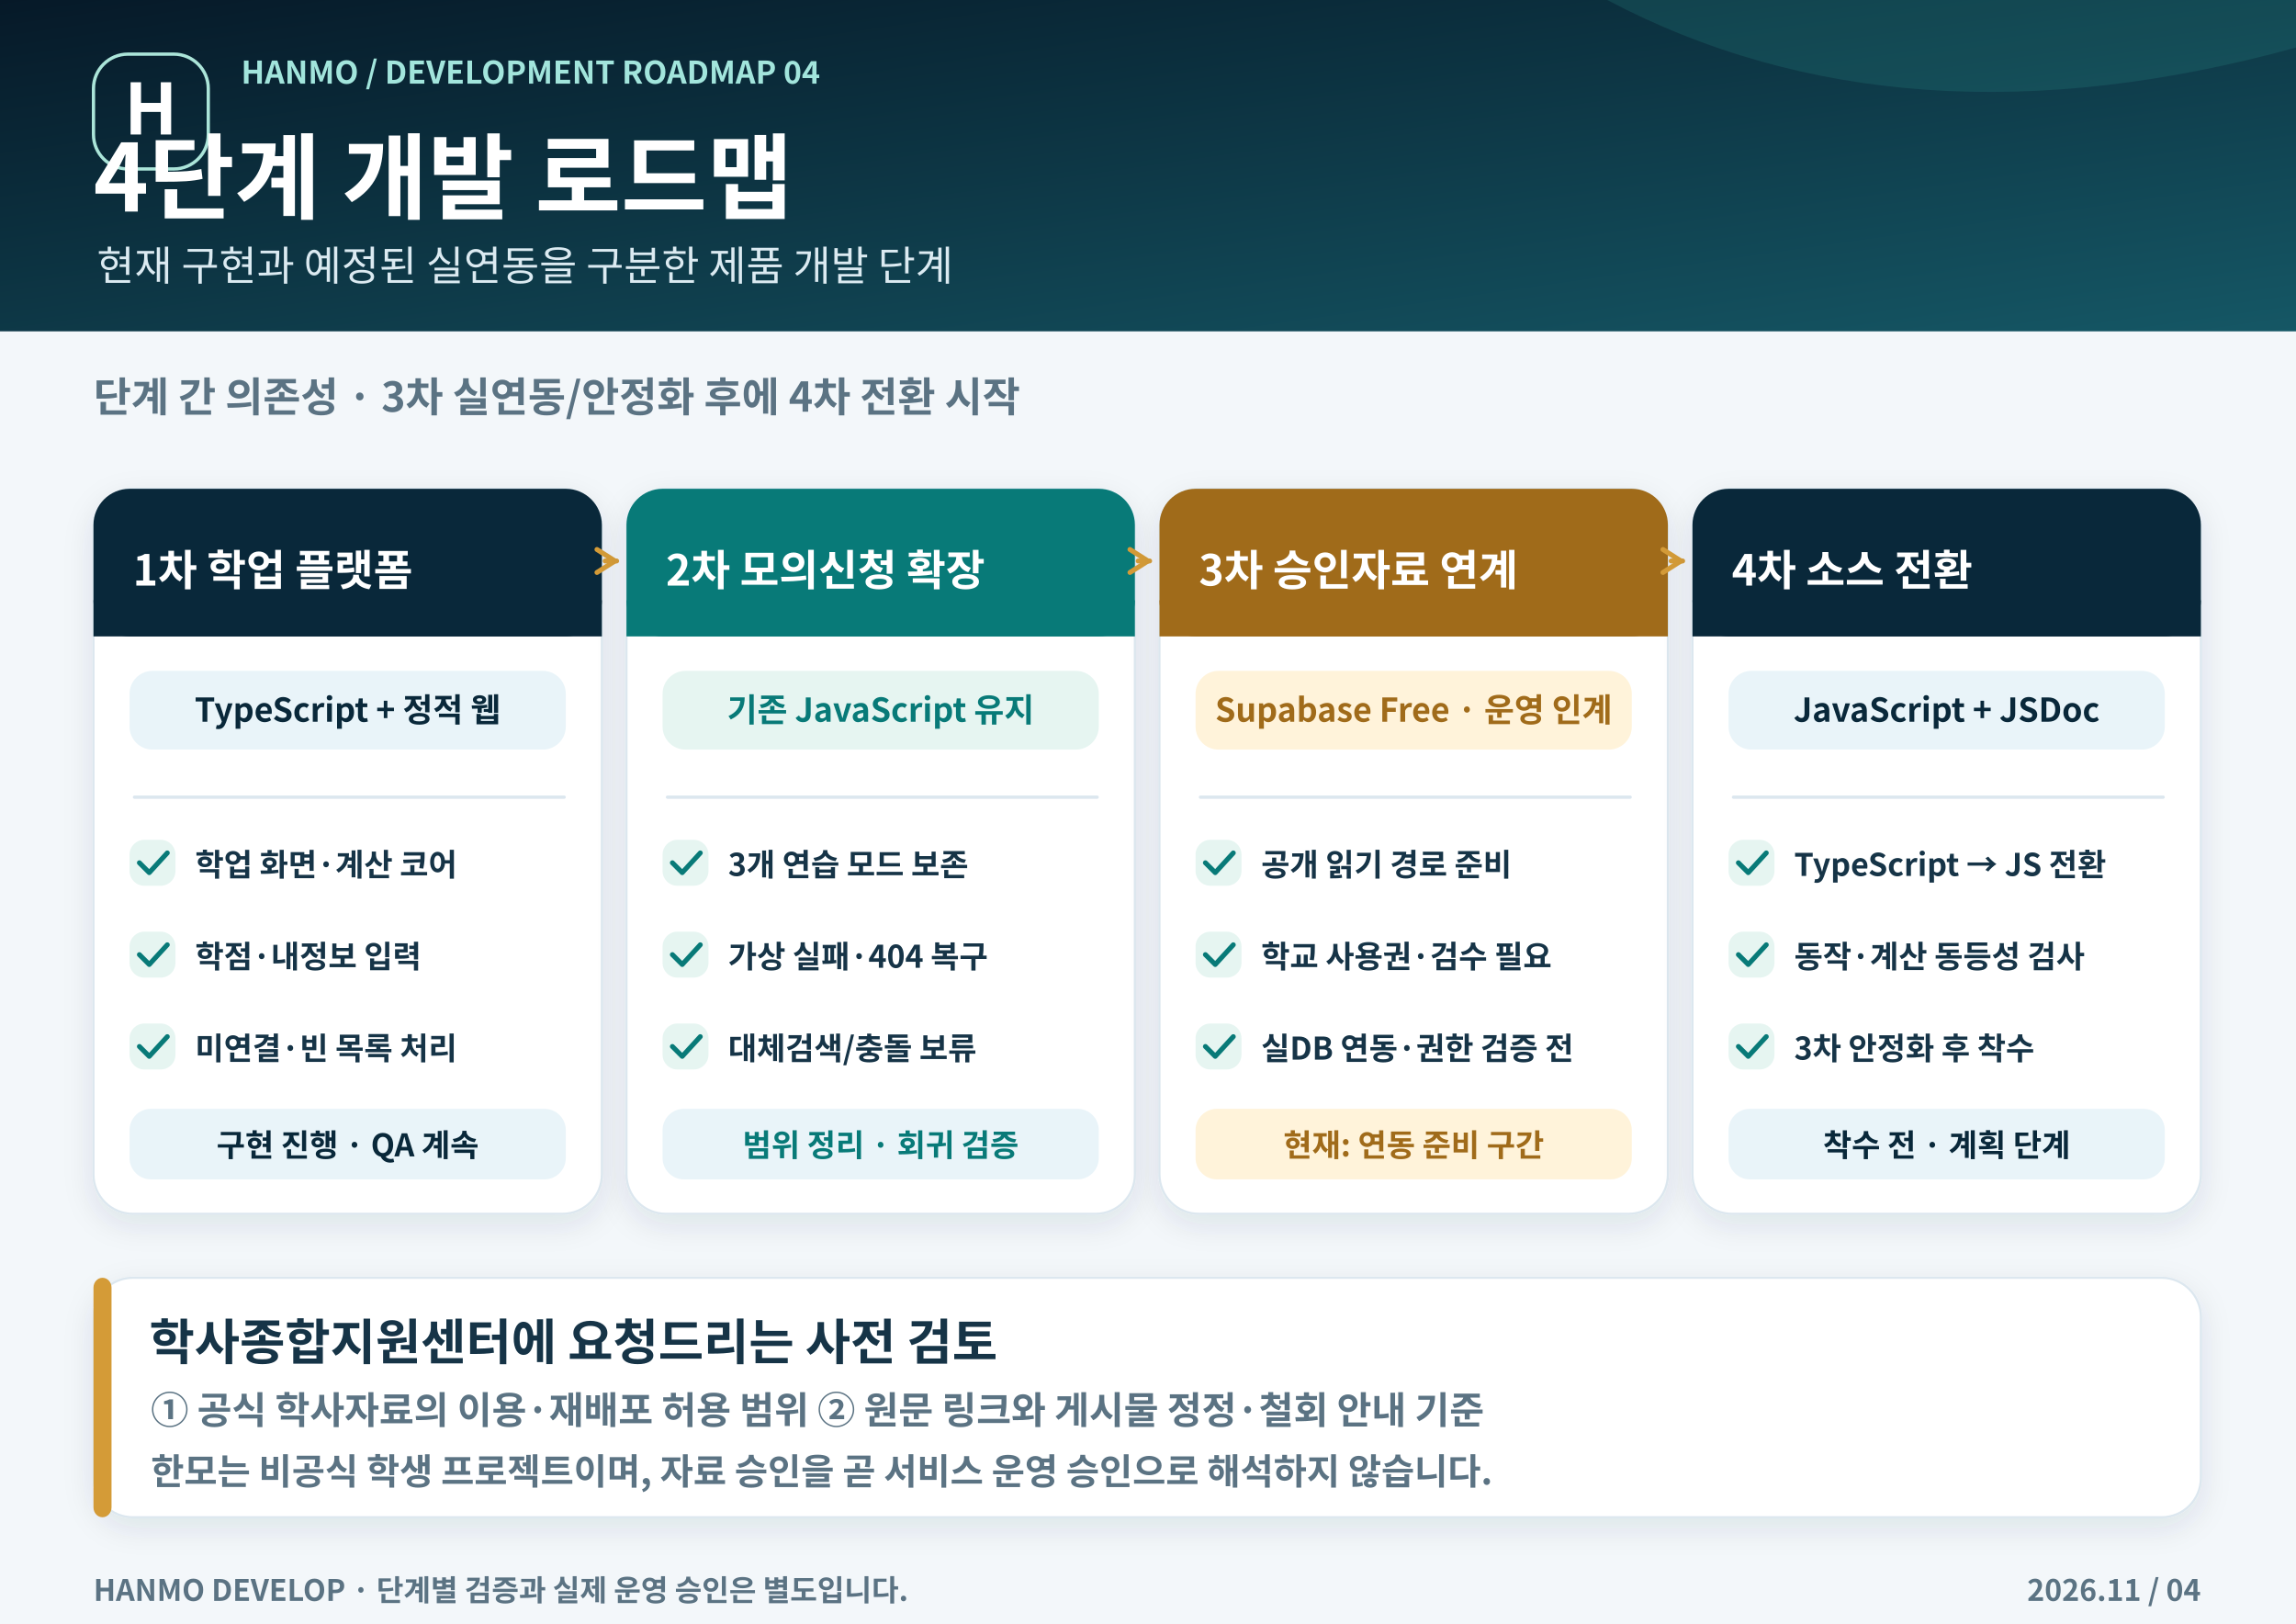
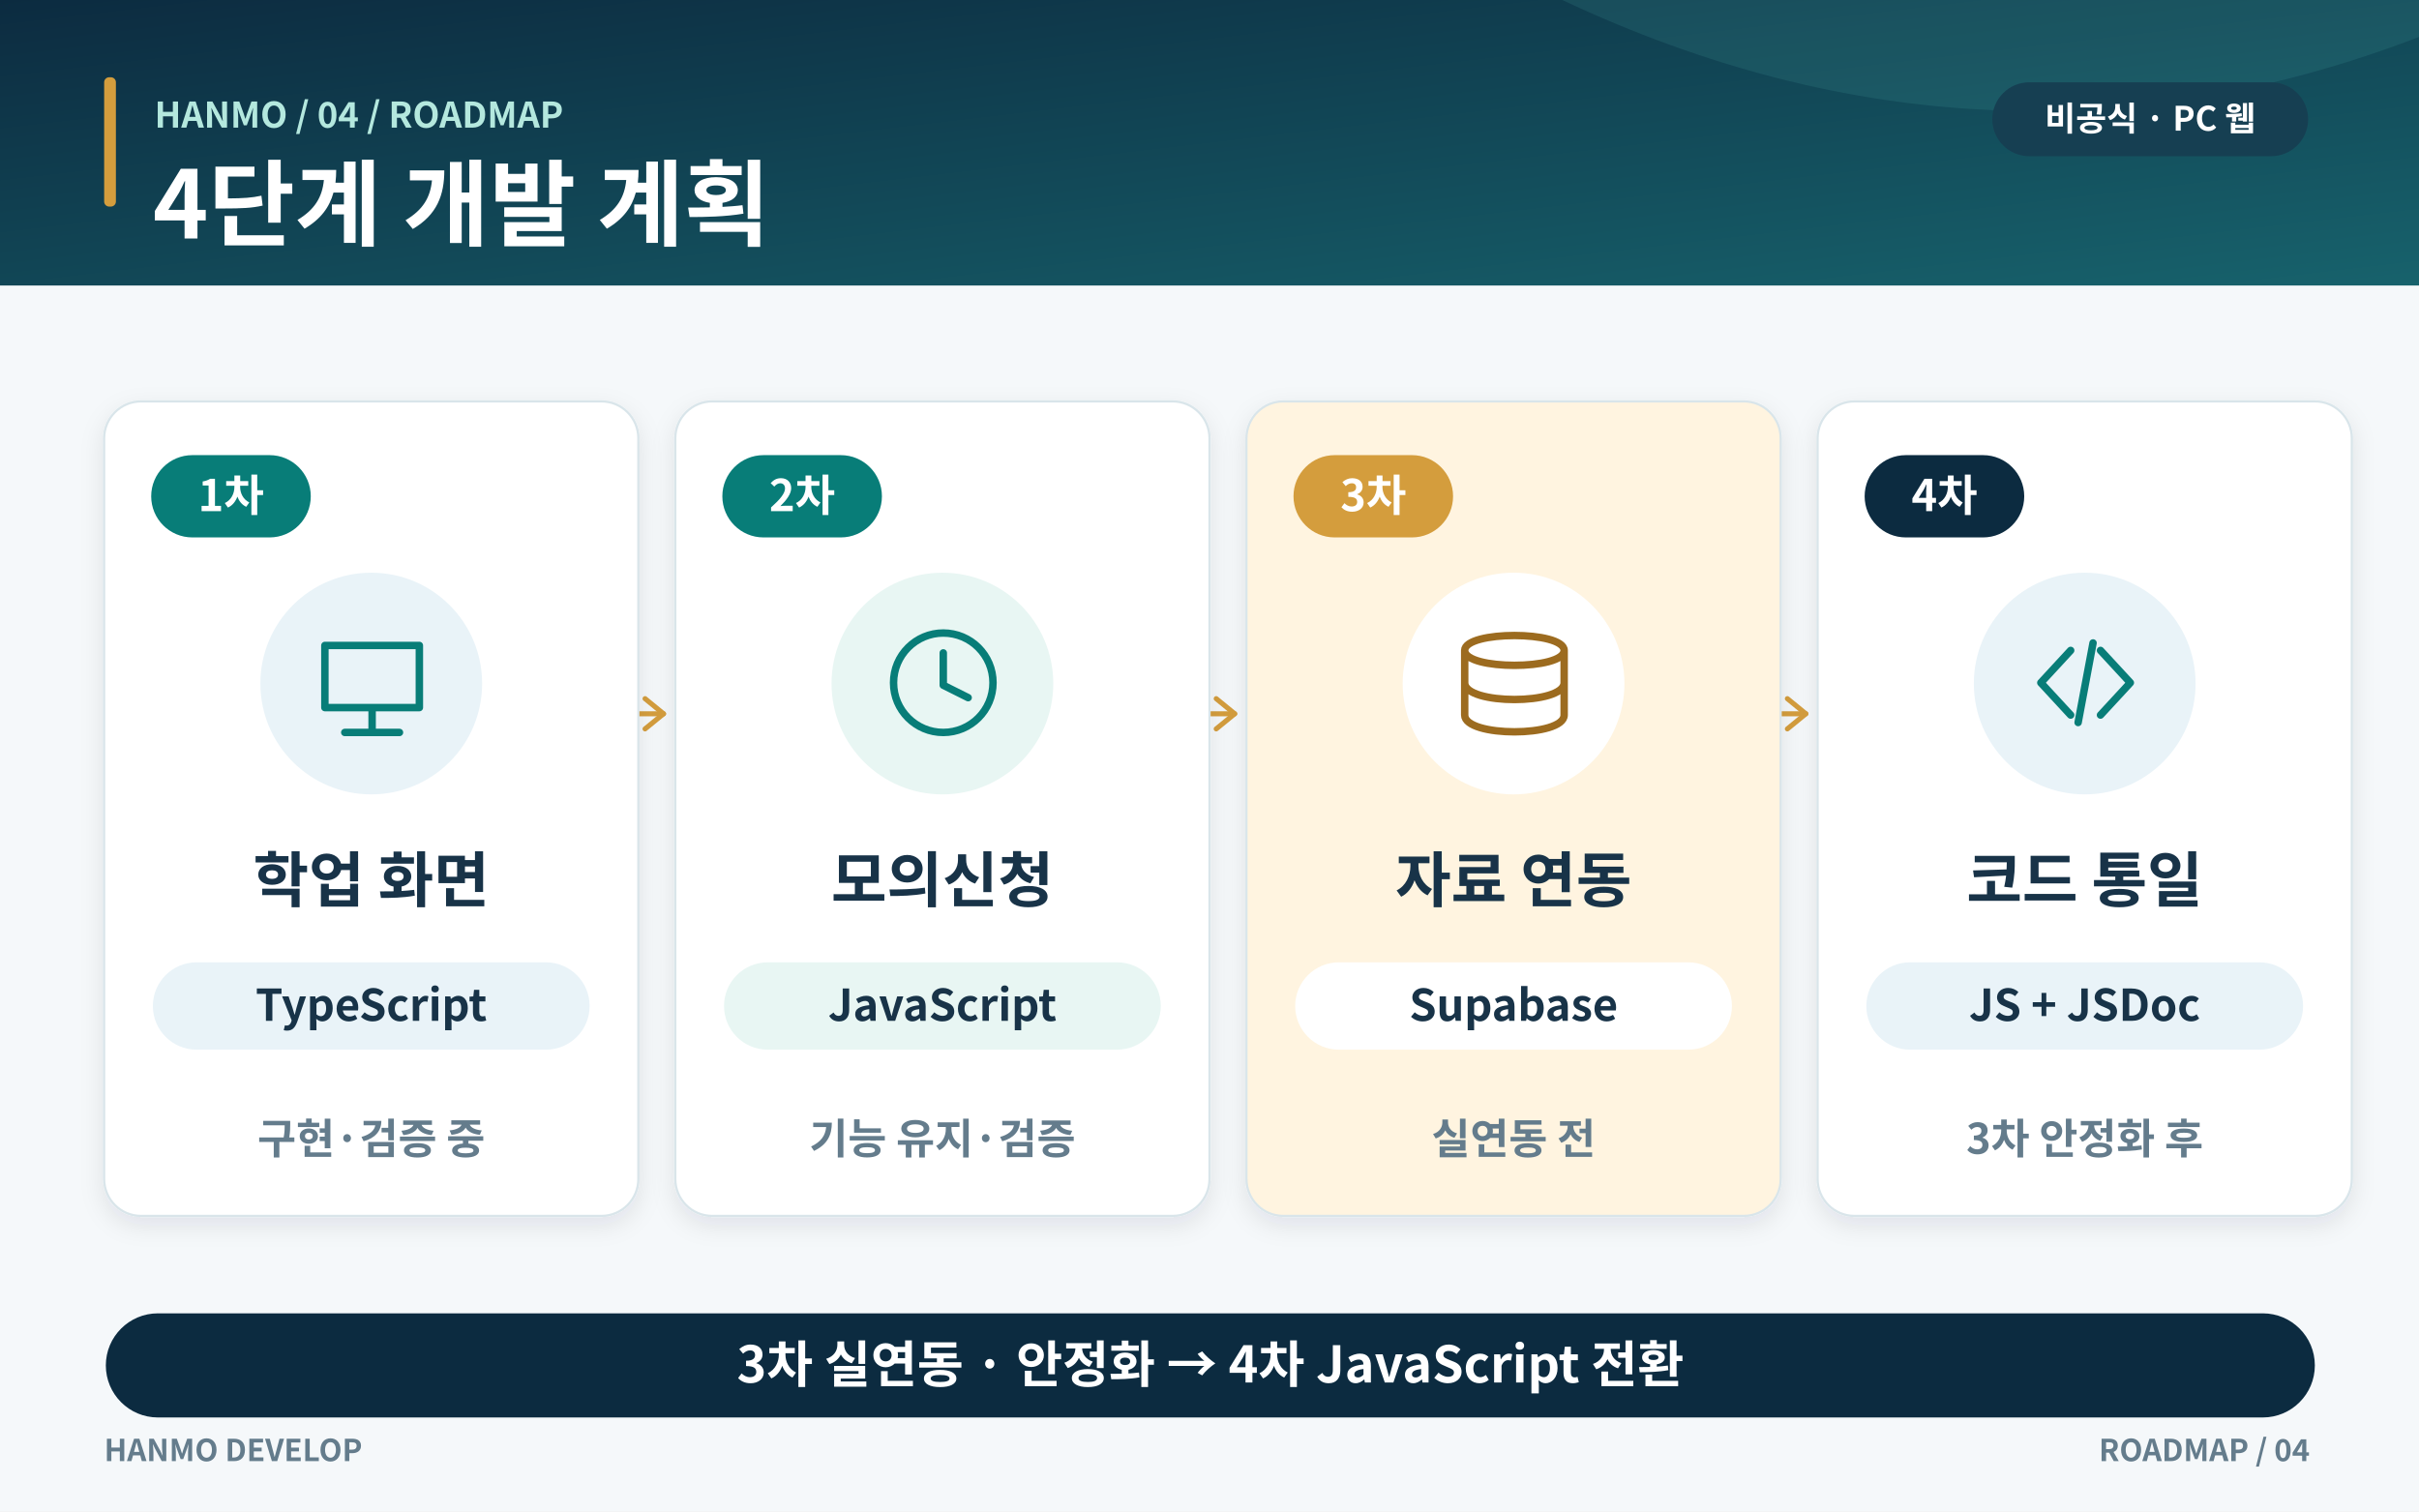
- <svg xmlns="http://www.w3.org/2000/svg" width="1400" height="990" viewBox="0 0 1400 990" role="img" aria-labelledby="title desc">
+ <svg xmlns="http://www.w3.org/2000/svg" width="1440" height="900" viewBox="0 0 1440 900" role="img" aria-labelledby="art-title art-desc">
  <defs>
-     <linearGradient id="h" x1="0" y1="0" x2="1" y2="1">
-       <stop stop-color="#061928" />
-       <stop offset="1" stop-color="#155765" />
+     <linearGradient id="header" x1="0" x2="1" y1="0" y2="1">
+       <stop stop-color="#0C2B40" />
+       <stop offset="1" stop-color="#17626C" />
    </linearGradient>
-     <filter id="s" x="-15%" y="-25%" width="130%" height="160%">
-       <feDropShadow dx="0" dy="6" stdDeviation="9" flood-color="#1A4055" flood-opacity=".10" />
+     <filter id="shadow" x="-10%" y="-15%" width="120%" height="135%">
+       <feDropShadow dx="0" dy="5" stdDeviation="7" flood-color="#102C43" flood-opacity=".09" />
    </filter>
  </defs>
  <g font-family="Noto Sans CJK KR, Noto Sans KR, NanumSquare, Malgun Gothic, sans-serif">
-     <rect x="0" y="0" width="1400" height="990" rx="0" fill="#F3F7FA" stroke="none" stroke-width="1.3" />
-     <rect x="0" y="0" width="1400" height="202" rx="0" fill="url(#h)" stroke="none" stroke-width="1.3" />
-     <path d="M980 0Q1160 95 1400 29V0Z" fill="#2B8E87" opacity=".22" />
-     <rect x="57" y="33" width="70" height="70" rx="21" fill="none" stroke="#ABE5D9" stroke-width="2" />
-     <text x="92" y="82" font-size="43" font-weight="840" fill="#FFFFFF" text-anchor="middle">H</text>
-     <text x="147" y="51" font-size="19" font-weight="710" fill="#A2E5DC" text-anchor="start">HANMO  /  DEVELOPMENT ROADMAP 04</text>
-     <text x="57" y="129" font-size="57" font-weight="840" fill="#FFFFFF" text-anchor="start">4단계 개발 로드맵</text>
-     <text x="59" y="171" font-size="25" font-weight="520" fill="#DBEAF1" text-anchor="start">현재 구현과 예정된 실연동을 구분한 제품 개발 단계</text>
-     <text x="57" y="251" font-size="25" font-weight="580" fill="#5B7383" text-anchor="start">단계 간 의존성  ·  3차 실연동/안정화 후에 4차 전환 시작</text>
-     <g filter="url(#s)">
-       <rect x="57" y="298" width="310" height="442" rx="24" fill="#FFFFFF" stroke="#DCE7EF" stroke-width="1.3" />
+     <rect x="0" y="0" width="1440" height="900" rx="0" fill="#F5F8FA" />
+     <rect x="0" y="0" width="1440" height="170" rx="0" fill="url(#header)" />
+     <path d="M930 0Q1185 120 1440 22V0Z" fill="#53B8B1" opacity=".14" />
+     <rect x="62" y="46" width="7" height="77" rx="3" fill="#D49D3D" />
+     <text id="text-74" x="92" y="76" fill="#B4E8DE" font-size="21" font-weight="740" text-anchor="start">HANMO  /  04  /  ROADMAP</text>
+     <text id="text-75" x="91" y="142" fill="#FFFFFF" font-size="56" font-weight="850" text-anchor="start">4단계 개발 계획</text>
+     <rect x="1186" y="49" width="188" height="44" rx="22" fill="#163F52" />
+     <text id="text-76" x="1280" y="77.8" fill="#FFFFFF" font-size="20" font-weight="740" text-anchor="middle">비공식 · PC 웹</text>
+     <path d="M366 425L395 425" fill="none" stroke="#D49D3D" stroke-width="3" stroke-linecap="round" />
+     <path d="M384 416L395 425L384 434" fill="none" stroke="#D49D3D" stroke-width="3" stroke-linecap="round" stroke-linejoin="round" />
+     <g filter="url(#shadow)">
+       <rect x="62" y="239" width="318" height="485" rx="22" fill="#FFFFFF" stroke="#D9E5EA" stroke-width="1.3" />
    </g>
-     <rect x="57" y="298" width="310" height="90" rx="22" fill="#09283A" stroke="none" stroke-width="1.3" />
-     <rect x="57" y="366" width="310" height="22" rx="0" fill="#09283A" stroke="none" stroke-width="1.3" />
-     <text x="81" y="357" font-size="26" font-weight="800" fill="#FFFFFF" text-anchor="start">1차  학업 플랫폼</text>
-     <rect x="79" y="409" width="266" height="48" rx="14" fill="#E9F4F9" stroke="none" stroke-width="1.3" />
-     <text x="212" y="440" font-size="20" font-weight="740" fill="#09283A" text-anchor="middle">TypeScript + 정적 웹</text>
-     <path d="M82 486H344" stroke="#DCE7EF" stroke-width="2" fill="none" stroke-linecap="round" stroke-linejoin="round" />
-     <rect x="79" y="512" width="28" height="28" rx="9" fill="#E6F5F1" stroke="none" stroke-width="1.3" />
-     <path d="M85 526L91 532L102 520" stroke="#087A78" stroke-width="3" fill="none" stroke-linecap="round" stroke-linejoin="round" />
-     <text x="119" y="534" font-size="19" font-weight="610" fill="#163447" text-anchor="start">학업 화면·계산 코어</text>
-     <rect x="79" y="568" width="28" height="28" rx="9" fill="#E6F5F1" stroke="none" stroke-width="1.3" />
-     <path d="M85 582L91 588L102 576" stroke="#087A78" stroke-width="3" fill="none" stroke-linecap="round" stroke-linejoin="round" />
-     <text x="119" y="590" font-size="19" font-weight="610" fill="#163447" text-anchor="start">학점·내정보 입력</text>
-     <rect x="79" y="624" width="28" height="28" rx="9" fill="#E6F5F1" stroke="none" stroke-width="1.3" />
-     <path d="M85 638L91 644L102 632" stroke="#087A78" stroke-width="3" fill="none" stroke-linecap="round" stroke-linejoin="round" />
-     <text x="119" y="646" font-size="19" font-weight="610" fill="#163447" text-anchor="start">미연결·빈 목록 처리</text>
-     <rect x="79" y="676" width="266" height="43" rx="13" fill="#E9F4F9" stroke="none" stroke-width="1.3" />
-     <text x="212" y="705" font-size="19" font-weight="760" fill="#09283A" text-anchor="middle">구현 진행 · QA 계속</text>
-     <path d="M369 342L376 342" stroke="#D49B37" stroke-width="3" fill="none" stroke-linecap="round" stroke-linejoin="round" />
-     <path d="M364 335L375 342L364 349" stroke="#D49B37" stroke-width="3" fill="none" stroke-linecap="round" stroke-linejoin="round" />
-     <g filter="url(#s)">
-       <rect x="382" y="298" width="310" height="442" rx="24" fill="#FFFFFF" stroke="#DCE7EF" stroke-width="1.3" />
+     <rect x="90" y="271" width="95" height="49" rx="24.5" fill="#087D78" />
+     <text id="text-77" x="137.5" y="304.34" fill="#FFFFFF" font-size="26" font-weight="740" text-anchor="middle">1차</text>
+     <circle cx="221" cy="407" r="66" fill="#E9F3F8" />
+     <g transform="translate(186 371) scale(1.48)">
+       <path d="M5 9H43V34H5ZM24 34V44M13 44H35" stroke="#087D78" stroke-width="3" fill="none" stroke-linecap="round" stroke-linejoin="round" />
    </g>
-     <rect x="382" y="298" width="310" height="90" rx="22" fill="#087A78" stroke="none" stroke-width="1.3" />
-     <rect x="382" y="366" width="310" height="22" rx="0" fill="#087A78" stroke="none" stroke-width="1.3" />
-     <text x="406" y="357" font-size="26" font-weight="800" fill="#FFFFFF" text-anchor="start">2차  모의신청 확장</text>
-     <rect x="404" y="409" width="266" height="48" rx="14" fill="#E6F5F1" stroke="none" stroke-width="1.3" />
-     <text x="537" y="440" font-size="20" font-weight="740" fill="#087A78" text-anchor="middle">기존 JavaScript 유지</text>
-     <path d="M407 486H669" stroke="#DCE7EF" stroke-width="2" fill="none" stroke-linecap="round" stroke-linejoin="round" />
-     <rect x="404" y="512" width="28" height="28" rx="9" fill="#E6F5F1" stroke="none" stroke-width="1.3" />
-     <path d="M410 526L416 532L427 520" stroke="#087A78" stroke-width="3" fill="none" stroke-linecap="round" stroke-linejoin="round" />
-     <text x="444" y="534" font-size="19" font-weight="610" fill="#163447" text-anchor="start">3개 연습 모드 보존</text>
-     <rect x="404" y="568" width="28" height="28" rx="9" fill="#E6F5F1" stroke="none" stroke-width="1.3" />
-     <path d="M410 582L416 588L427 576" stroke="#087A78" stroke-width="3" fill="none" stroke-linecap="round" stroke-linejoin="round" />
-     <text x="444" y="590" font-size="19" font-weight="610" fill="#163447" text-anchor="start">가상 실패·404 복구</text>
-     <rect x="404" y="624" width="28" height="28" rx="9" fill="#E6F5F1" stroke="none" stroke-width="1.3" />
-     <path d="M410 638L416 644L427 632" stroke="#087A78" stroke-width="3" fill="none" stroke-linecap="round" stroke-linejoin="round" />
-     <text x="444" y="646" font-size="19" font-weight="610" fill="#163447" text-anchor="start">대체검색/충돌 보류</text>
-     <rect x="404" y="676" width="266" height="43" rx="13" fill="#E9F4F9" stroke="none" stroke-width="1.3" />
-     <text x="537" y="705" font-size="19" font-weight="760" fill="#087A78" text-anchor="middle">범위 정리 · 회귀 검증</text>
-     <path d="M694 342L701 342" stroke="#D49B37" stroke-width="3" fill="none" stroke-linecap="round" stroke-linejoin="round" />
-     <path d="M689 335L700 342L689 349" stroke="#D49B37" stroke-width="3" fill="none" stroke-linecap="round" stroke-linejoin="round" />
-     <g filter="url(#s)">
-       <rect x="707" y="298" width="310" height="442" rx="24" fill="#FFFFFF" stroke="#DCE7EF" stroke-width="1.3" />
+     <text id="text-78" x="221" y="537" fill="#183348" font-size="36" font-weight="820" text-anchor="middle">학업 화면</text>
+     <rect x="91" y="573" width="260" height="52" rx="26" fill="#E9F3F8" />
+     <text id="text-79" x="221" y="607.84" fill="#183348" font-size="26" font-weight="740" text-anchor="middle">TypeScript</text>
+     <text id="text-80" x="221" y="687" fill="#647C8C" font-size="25" font-weight="690" text-anchor="middle">구현·검증 중</text>
+     <path d="M706 425L735 425" fill="none" stroke="#D49D3D" stroke-width="3" stroke-linecap="round" />
+     <path d="M724 416L735 425L724 434" fill="none" stroke="#D49D3D" stroke-width="3" stroke-linecap="round" stroke-linejoin="round" />
+     <g filter="url(#shadow)">
+       <rect x="402" y="239" width="318" height="485" rx="22" fill="#FFFFFF" stroke="#D9E5EA" stroke-width="1.3" />
    </g>
-     <rect x="707" y="298" width="310" height="90" rx="22" fill="#A06B1A" stroke="none" stroke-width="1.3" />
-     <rect x="707" y="366" width="310" height="22" rx="0" fill="#A06B1A" stroke="none" stroke-width="1.3" />
-     <text x="731" y="357" font-size="26" font-weight="800" fill="#FFFFFF" text-anchor="start">3차  승인자료 연계</text>
-     <rect x="729" y="409" width="266" height="48" rx="14" fill="#FFF3DA" stroke="none" stroke-width="1.3" />
-     <text x="862" y="440" font-size="20" font-weight="740" fill="#A06B1A" text-anchor="middle">Supabase Free · 운영 인계</text>
-     <path d="M732 486H994" stroke="#DCE7EF" stroke-width="2" fill="none" stroke-linecap="round" stroke-linejoin="round" />
-     <rect x="729" y="512" width="28" height="28" rx="9" fill="#E6F5F1" stroke="none" stroke-width="1.3" />
-     <path d="M735 526L741 532L752 520" stroke="#087A78" stroke-width="3" fill="none" stroke-linecap="round" stroke-linejoin="round" />
-     <text x="769" y="534" font-size="19" font-weight="610" fill="#163447" text-anchor="start">공개 읽기 경로 준비</text>
-     <rect x="729" y="568" width="28" height="28" rx="9" fill="#E6F5F1" stroke="none" stroke-width="1.3" />
-     <path d="M735 582L741 588L752 576" stroke="#087A78" stroke-width="3" fill="none" stroke-linecap="round" stroke-linejoin="round" />
-     <text x="769" y="590" font-size="19" font-weight="610" fill="#163447" text-anchor="start">학교 사용권·검수 필요</text>
-     <rect x="729" y="624" width="28" height="28" rx="9" fill="#E6F5F1" stroke="none" stroke-width="1.3" />
-     <path d="M735 638L741 644L752 632" stroke="#087A78" stroke-width="3" fill="none" stroke-linecap="round" stroke-linejoin="round" />
-     <text x="769" y="646" font-size="19" font-weight="610" fill="#163447" text-anchor="start">실DB 연동·권한 검증 전</text>
-     <rect x="729" y="676" width="266" height="43" rx="13" fill="#FFF3DA" stroke="none" stroke-width="1.3" />
-     <text x="862" y="705" font-size="19" font-weight="760" fill="#A06B1A" text-anchor="middle">현재: 연동 준비 구간</text>
-     <path d="M1019 342L1026 342" stroke="#D49B37" stroke-width="3" fill="none" stroke-linecap="round" stroke-linejoin="round" />
-     <path d="M1014 335L1025 342L1014 349" stroke="#D49B37" stroke-width="3" fill="none" stroke-linecap="round" stroke-linejoin="round" />
-     <g filter="url(#s)">
-       <rect x="1032" y="298" width="310" height="442" rx="24" fill="#FFFFFF" stroke="#DCE7EF" stroke-width="1.3" />
+     <rect x="430" y="271" width="95" height="49" rx="24.5" fill="#087D78" />
+     <text id="text-81" x="477.5" y="304.34" fill="#FFFFFF" font-size="26" font-weight="740" text-anchor="middle">2차</text>
+     <circle cx="561" cy="407" r="66" fill="#E8F6F3" />
+     <g transform="translate(526 371) scale(1.48)">
+       <path d="M24 4A20 20 0 1 0 24 44A20 20 0 1 0 24 4M24 12V25L34 30" stroke="#087D78" stroke-width="3" fill="none" stroke-linecap="round" stroke-linejoin="round" />
    </g>
-     <rect x="1032" y="298" width="310" height="90" rx="22" fill="#09283A" stroke="none" stroke-width="1.3" />
-     <rect x="1032" y="366" width="310" height="22" rx="0" fill="#09283A" stroke="none" stroke-width="1.3" />
-     <text x="1056" y="357" font-size="26" font-weight="800" fill="#FFFFFF" text-anchor="start">4차  소스 전환</text>
-     <rect x="1054" y="409" width="266" height="48" rx="14" fill="#E9F4F9" stroke="none" stroke-width="1.3" />
-     <text x="1187" y="440" font-size="20" font-weight="740" fill="#09283A" text-anchor="middle">JavaScript + JSDoc</text>
-     <path d="M1057 486H1319" stroke="#DCE7EF" stroke-width="2" fill="none" stroke-linecap="round" stroke-linejoin="round" />
-     <rect x="1054" y="512" width="28" height="28" rx="9" fill="#E6F5F1" stroke="none" stroke-width="1.3" />
-     <path d="M1060 526L1066 532L1077 520" stroke="#087A78" stroke-width="3" fill="none" stroke-linecap="round" stroke-linejoin="round" />
-     <text x="1094" y="534" font-size="19" font-weight="610" fill="#163447" text-anchor="start">TypeScript → JS 전환</text>
-     <rect x="1054" y="568" width="28" height="28" rx="9" fill="#E6F5F1" stroke="none" stroke-width="1.3" />
-     <path d="M1060 582L1066 588L1077 576" stroke="#087A78" stroke-width="3" fill="none" stroke-linecap="round" stroke-linejoin="round" />
-     <text x="1094" y="590" font-size="19" font-weight="610" fill="#163447" text-anchor="start">동작·계산 동등성 검사</text>
-     <rect x="1054" y="624" width="28" height="28" rx="9" fill="#E6F5F1" stroke="none" stroke-width="1.3" />
-     <path d="M1060 638L1066 644L1077 632" stroke="#087A78" stroke-width="3" fill="none" stroke-linecap="round" stroke-linejoin="round" />
-     <text x="1094" y="646" font-size="19" font-weight="610" fill="#163447" text-anchor="start">3차 안정화 후 착수</text>
-     <rect x="1054" y="676" width="266" height="43" rx="13" fill="#E9F4F9" stroke="none" stroke-width="1.3" />
-     <text x="1187" y="705" font-size="19" font-weight="760" fill="#09283A" text-anchor="middle">착수 전 · 계획 단계</text>
-     <g filter="url(#s)">
-       <rect x="57" y="779" width="1285" height="146" rx="24" fill="#FFFFFF" stroke="#DCE7EF" stroke-width="1.3" />
+     <text id="text-82" x="561" y="537" fill="#183348" font-size="36" font-weight="820" text-anchor="middle">모의신청</text>
+     <rect x="431" y="573" width="260" height="52" rx="26" fill="#E8F6F3" />
+     <text id="text-83" x="561" y="607.84" fill="#183348" font-size="26" font-weight="740" text-anchor="middle">JavaScript</text>
+     <text id="text-84" x="561" y="687" fill="#647C8C" font-size="25" font-weight="690" text-anchor="middle">기능 유지·검증</text>
+     <path d="M1046 425L1075 425" fill="none" stroke="#D49D3D" stroke-width="3" stroke-linecap="round" />
+     <path d="M1064 416L1075 425L1064 434" fill="none" stroke="#D49D3D" stroke-width="3" stroke-linecap="round" stroke-linejoin="round" />
+     <g filter="url(#shadow)">
+       <rect x="742" y="239" width="318" height="485" rx="22" fill="#FFF4E0" stroke="#D9E5EA" stroke-width="1.3" />
    </g>
-     <rect x="57" y="779" width="11" height="146" rx="6" fill="#D49B37" stroke="none" stroke-width="1.3" />
-     <text x="91" y="829" font-size="30" font-weight="820" fill="#163447" text-anchor="start">학사종합지원센터에 요청드리는 사전 검토</text>
-     <text x="92" y="868" font-size="23" font-weight="560" fill="#5B7383" text-anchor="start">① 공식 학사자료의 이용·재배포 허용 범위  ② 원문 링크와 게시물 정정·철회 안내 기준</text>
-     <text x="92" y="905" font-size="22" font-weight="590" fill="#5B7383" text-anchor="start">한모는 비공식 학생 프로젝트이며, 자료 승인을 곧 서비스 운영 승인으로 해석하지 않습니다.</text>
-     <text x="57" y="976" font-size="18" font-weight="600" fill="#5B7383" text-anchor="start">HANMO DEVELOP  ·  단계별 검증과 실제 운영 승인은 별도입니다.</text>
-     <text x="1342" y="976" font-size="18" font-weight="600" fill="#5B7383" text-anchor="end">2026.11  /  04</text>
+     <rect x="770" y="271" width="95" height="49" rx="24.5" fill="#D49D3D" />
+     <text id="text-85" x="817.5" y="304.34" fill="#FFFFFF" font-size="26" font-weight="740" text-anchor="middle">3차</text>
+     <circle cx="901" cy="407" r="66" fill="#FFFFFF" />
+     <g transform="translate(866 371) scale(1.48)">
+       <path d="M4 11C4 3 44 3 44 11C44 19 4 19 4 11ZM4 11V24C4 33 44 33 44 24V11M4 24V37C4 46 44 46 44 37V24" stroke="#9C6B1F" stroke-width="3" fill="none" stroke-linecap="round" stroke-linejoin="round" />
+     </g>
+     <text id="text-86" x="901" y="537" fill="#183348" font-size="36" font-weight="820" text-anchor="middle">자료 연동</text>
+     <rect x="771" y="573" width="260" height="52" rx="26" fill="#FFFFFF" />
+     <text id="text-87" x="901" y="607.84" fill="#183348" font-size="26" font-weight="740" text-anchor="middle">Supabase</text>
+     <text id="text-88" x="901" y="687" fill="#647C8C" font-size="25" font-weight="690" text-anchor="middle">실연동 전</text>
+     <g filter="url(#shadow)">
+       <rect x="1082" y="239" width="318" height="485" rx="22" fill="#FFFFFF" stroke="#D9E5EA" stroke-width="1.3" />
+     </g>
+     <rect x="1110" y="271" width="95" height="49" rx="24.5" fill="#0C2B40" />
+     <text id="text-89" x="1157.5" y="304.34" fill="#FFFFFF" font-size="26" font-weight="740" text-anchor="middle">4차</text>
+     <circle cx="1241" cy="407" r="66" fill="#E9F3F8" />
+     <g transform="translate(1206 371) scale(1.48)">
+       <path d="M18 11L6 24L18 37M30 11L42 24L30 37M27 8L21 40" stroke="#087D78" stroke-width="3" fill="none" stroke-linecap="round" stroke-linejoin="round" />
+     </g>
+     <text id="text-90" x="1241" y="537" fill="#183348" font-size="36" font-weight="820" text-anchor="middle">코드 통일</text>
+     <rect x="1111" y="573" width="260" height="52" rx="26" fill="#E9F3F8" />
+     <text id="text-91" x="1241" y="607.84" fill="#183348" font-size="26" font-weight="740" text-anchor="middle">JS + JSDoc</text>
+     <text id="text-92" x="1241" y="687" fill="#647C8C" font-size="25" font-weight="690" text-anchor="middle">3차 안정화 후</text>
+     <rect x="63" y="782" width="1315" height="62" rx="31" fill="#0C2B40" />
+     <text id="text-93" x="720.5" y="823.2" fill="#FFFFFF" font-size="30" font-weight="740" text-anchor="middle">3차 실연동 · 안정화   →   4차 JavaScript 전환</text>
+     <text id="text-94" x="62" y="870" fill="#647C8C" font-size="18" font-weight="800" text-anchor="start">HANMO DEVELOP</text>
+     <text id="text-95" x="1375" y="870" fill="#647C8C" font-size="18" font-weight="680" text-anchor="end">ROADMAP / 04</text>
  </g>
</svg>
